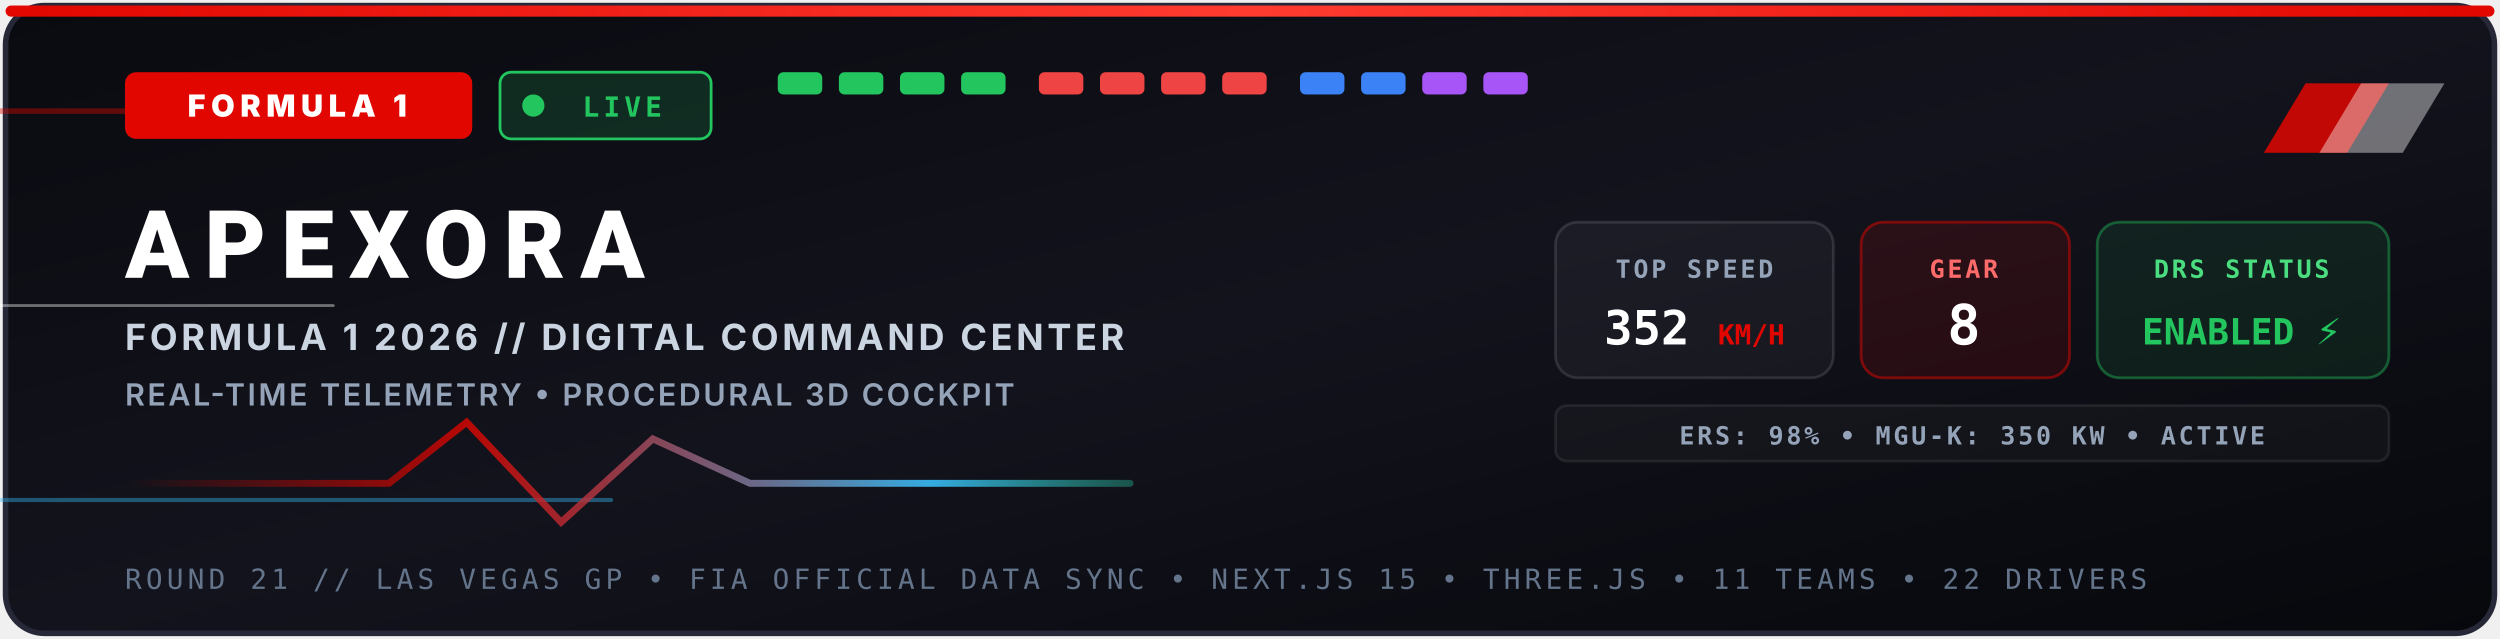
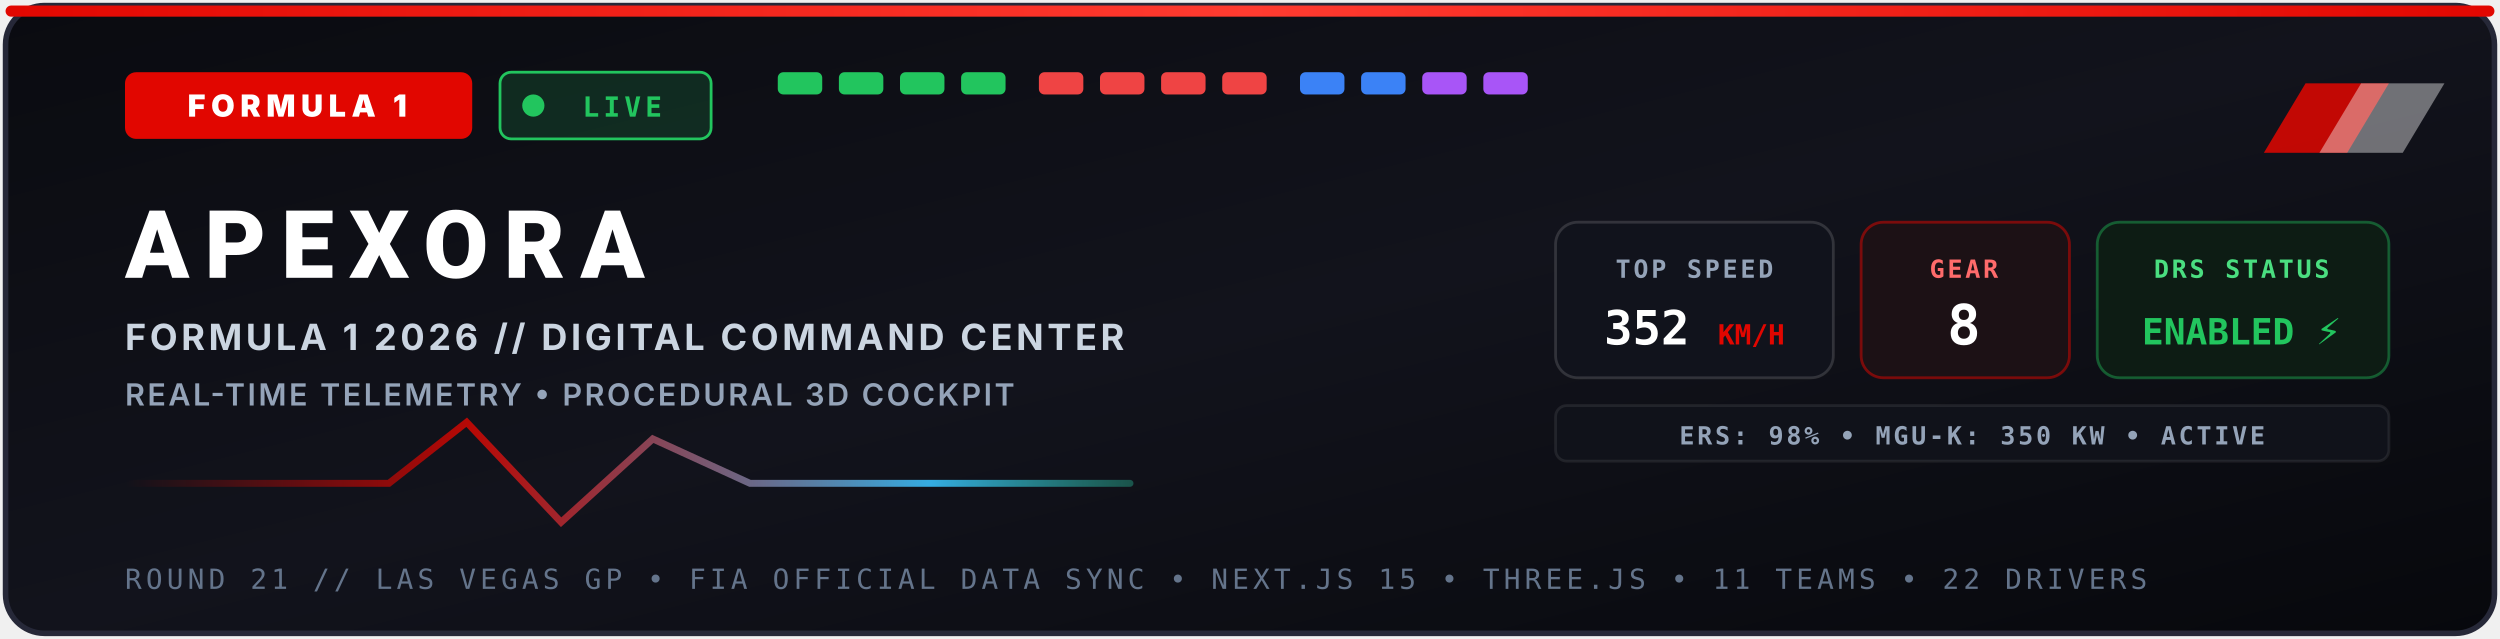
<svg xmlns="http://www.w3.org/2000/svg" viewBox="0 0 900 230" width="100%" height="230" style="background: transparent;">
  <defs>
    <linearGradient id="bg" x1="0%" y1="0%" x2="100%" y2="100%">
      <stop offset="0%" stop-color="#0a0b10" />
      <stop offset="50%" stop-color="#12131c" />
      <stop offset="100%" stop-color="#07080c" />
    </linearGradient>
    <linearGradient id="redGlow" x1="0%" y1="0%" x2="100%" y2="0%">
      <stop offset="0%" stop-color="#e10600" />
      <stop offset="50%" stop-color="#ff3b30" />
      <stop offset="100%" stop-color="#e10600" />
    </linearGradient>
    <linearGradient id="lineGrad" x1="0%" y1="0%" x2="100%" y2="0%">
      <stop offset="0%" stop-color="#e10600" stop-opacity="0" />
      <stop offset="30%" stop-color="#e10600" stop-opacity="0.8" />
      <stop offset="70%" stop-color="#38bdf8" stop-opacity="0.9" />
      <stop offset="100%" stop-color="#22c55e" stop-opacity="0" />
    </linearGradient>
    <filter id="glow" x="-20%" y="-20%" width="140%" height="140%">
      <feGaussianBlur stdDeviation="4" result="blur" />
      <feMerge>
        <feMergeNode in="blur" />
        <feMergeNode in="SourceGraphic" />
      </feMerge>
    </filter>
    <style>
      @keyframes revCycle {
        0%, 100% { fill-opacity: 0.2; }
        15% { fill-opacity: 1; }
        50% { fill-opacity: 1; }
        75% { fill-opacity: 0.3; }
      }
-       @keyframes speedDash {
-         0% { transform: translateX(-300px); opacity: 0; }
-         20% { opacity: 0.8; }
-         80% { opacity: 0.8; }
-         100% { transform: translateX(950px); opacity: 0; }
-       }
      @keyframes pulseGlow {
        0%, 100% { filter: drop-shadow(0 0 8px rgba(225, 6, 0, 0.4)); }
        50% { filter: drop-shadow(0 0 18px rgba(225, 6, 0, 0.85)); }
      }
      @keyframes telemetryFlow {
        0% { stroke-dashoffset: 400; }
        100% { stroke-dashoffset: 0; }
      }
      @keyframes shiftBlink {
        0%, 100% { opacity: 0.2; }
        50% { opacity: 1; }
      }
      .telemetry-path {
        stroke-dasharray: 400;
        animation: telemetryFlow 3s linear infinite;
      }
      .f1-brand {
        font-family: -apple-system, BlinkMacSystemFont, 'Segoe UI', Roboto, Helvetica, Arial, sans-serif;
        font-weight: 900;
        letter-spacing: 0.16em;
        animation: pulseGlow 2.5s ease-in-out infinite;
      }
-       .dash-1 { animation: speedDash 2.4s ease-in infinite; }
-       .dash-2 { animation: speedDash 3.1s ease-in infinite 0.7s; }
-       .dash-3 { animation: speedDash 2.8s ease-in infinite 1.3s; }
      .shift-light { animation: shiftBlink 0.6s infinite; }
    </style>
  </defs>
  <rect x="2" y="2" width="896" height="226" rx="14" fill="url(#bg)" stroke="#262838" stroke-width="2" />
  <rect x="2" y="2" width="896" height="4" rx="2" fill="url(#redGlow)" />
-   <g opacity="0.4">
-     <line class="dash-1" x1="0" y1="40" x2="160" y2="40" stroke="#e10600" stroke-width="2" stroke-linecap="round" />
-     <line class="dash-2" x1="0" y1="180" x2="220" y2="180" stroke="#38bdf8" stroke-width="1.5" stroke-linecap="round" />
-     <line class="dash-3" x1="0" y1="110" x2="120" y2="110" stroke="#ffffff" stroke-width="1" stroke-linecap="round" />
-   </g>
  <path d="M 830 30 L 860 30 L 845 55 L 815 55 Z" fill="#e10600" opacity="0.85" />
  <path d="M 850 30 L 880 30 L 865 55 L 835 55 Z" fill="#ffffff" opacity="0.4" />
  <g transform="translate(280, 26)">
    <rect x="0" y="0" width="16" height="8" rx="2" fill="#22c55e" style="animation: revCycle 1.6s infinite 0.1s;" />
    <rect x="22" y="0" width="16" height="8" rx="2" fill="#22c55e" style="animation: revCycle 1.6s infinite 0.2s;" />
    <rect x="44" y="0" width="16" height="8" rx="2" fill="#22c55e" style="animation: revCycle 1.6s infinite 0.3s;" />
    <rect x="66" y="0" width="16" height="8" rx="2" fill="#22c55e" style="animation: revCycle 1.6s infinite 0.4s;" />
    <rect x="94" y="0" width="16" height="8" rx="2" fill="#ef4444" style="animation: revCycle 1.6s infinite 0.5s;" />
    <rect x="116" y="0" width="16" height="8" rx="2" fill="#ef4444" style="animation: revCycle 1.6s infinite 0.6s;" />
    <rect x="138" y="0" width="16" height="8" rx="2" fill="#ef4444" style="animation: revCycle 1.6s infinite 0.7s;" />
    <rect x="160" y="0" width="16" height="8" rx="2" fill="#ef4444" style="animation: revCycle 1.6s infinite 0.8s;" />
    <rect x="188" y="0" width="16" height="8" rx="2" fill="#3b82f6" style="animation: revCycle 1.6s infinite 0.9s;" />
    <rect x="210" y="0" width="16" height="8" rx="2" fill="#3b82f6" style="animation: revCycle 1.6s infinite 1.0s;" />
    <rect x="232" y="0" width="16" height="8" rx="2" fill="#a855f7" class="shift-light" />
    <rect x="254" y="0" width="16" height="8" rx="2" fill="#a855f7" class="shift-light" />
  </g>
  <g transform="translate(45, 26)">
    <rect x="0" y="0" width="125" height="24" rx="4" fill="#e10600" />
    <text x="62" y="16" fill="#ffffff" font-family="-apple-system, sans-serif" font-size="11" font-weight="900" letter-spacing="2" text-anchor="middle">FORMULA 1</text>
  </g>
  <g transform="translate(180, 26)">
    <rect x="0" y="0" width="76" height="24" rx="4" fill="rgba(34, 197, 94, 0.16)" stroke="#22c55e" stroke-width="1" />
    <circle cx="12" cy="12" r="4" fill="#22c55e">
      <animate attributeName="opacity" values="1;0.3;1" dur="1.2s" repeatCount="indefinite" />
    </circle>
    <text x="44" y="16" fill="#22c55e" font-family="monospace" font-size="10" font-weight="800" letter-spacing="1.5" text-anchor="middle">LIVE</text>
  </g>
  <text x="45" y="100" class="f1-brand" fill="#ffffff" font-size="34">APEXORA</text>
  <text x="45" y="126" fill="#cbd5e1" font-family="-apple-system, BlinkMacSystemFont, sans-serif" font-size="13" font-weight="700" letter-spacing="0.1em">
    FORMULA 1 2026 // DIGITAL COMMAND CENTER
  </text>
  <text x="45" y="146" fill="#94a3b8" font-family="-apple-system, BlinkMacSystemFont, sans-serif" font-size="11" font-weight="600" letter-spacing="0.08em">
    REAL-TIME TELEMETRY • PROCEDURAL 3D COCKPIT
  </text>
  <path class="telemetry-path" d="M 45 174 L 140 174 L 168 152 L 202 188 L 235 158 L 270 174 L 460 174" fill="none" stroke="url(#lineGrad)" stroke-width="2.5" stroke-linecap="round" />
  <g transform="translate(560, 80)">
-     <rect x="0" y="0" width="100" height="56" rx="8" fill="rgba(255,255,255,0.04)" stroke="rgba(255,255,255,0.12)" />
+     <rect x="0" y="0" width="100" height="56" rx="8" fill="#11131c" stroke="rgba(255,255,255,0.14)" stroke-width="1" />
    <text x="50" y="20" fill="#94a3b8" font-family="monospace" font-size="9" font-weight="700" letter-spacing="1" text-anchor="middle">TOP SPEED</text>
    <text x="50" y="44" fill="#ffffff" font-family="monospace" font-size="17" font-weight="900" text-anchor="middle">352 <tspan font-size="10" fill="#e10600" font-weight="800">KM/H</tspan>
    </text>
-     <rect x="110" y="0" width="75" height="56" rx="8" fill="rgba(225,6,0,0.12)" stroke="rgba(225,6,0,0.5)" />
+     <rect x="110" y="0" width="75" height="56" rx="8" fill="#1c1115" stroke="rgba(225,6,0,0.5)" stroke-width="1" />
    <text x="147" y="20" fill="#ff6b6b" font-family="monospace" font-size="9" font-weight="700" letter-spacing="1" text-anchor="middle">GEAR</text>
    <text x="147" y="44" fill="#ffffff" font-family="monospace" font-size="20" font-weight="900" text-anchor="middle">8</text>
-     <rect x="195" y="0" width="105" height="56" rx="8" fill="rgba(34,197,94,0.1)" stroke="rgba(34,197,94,0.4)" />
+     <rect x="195" y="0" width="105" height="56" rx="8" fill="#0d1c14" stroke="rgba(34,197,94,0.4)" stroke-width="1" />
    <text x="247" y="20" fill="#4ade80" font-family="monospace" font-size="9" font-weight="700" letter-spacing="1" text-anchor="middle">DRS STATUS</text>
    <text x="247" y="44" fill="#22c55e" font-family="monospace" font-size="13" font-weight="900" text-anchor="middle">ENABLED ⚡</text>
-     <rect x="0" y="66" width="300" height="20" rx="4" fill="rgba(255,255,255,0.03)" stroke="rgba(255,255,255,0.08)" />
+     <rect x="0" y="66" width="300" height="20" rx="4" fill="#10121a" stroke="rgba(255,255,255,0.08)" stroke-width="1" />
    <text x="150" y="80" fill="#94a3b8" font-family="monospace" font-size="9" font-weight="700" letter-spacing="1" text-anchor="middle">ERS: 98% • MGU-K: 350 KW • ACTIVE</text>
  </g>
  <g transform="translate(45, 212)">
    <text fill="#64748b" font-family="monospace" font-size="10" letter-spacing="1.5">
      ROUND 21 // LAS VEGAS GP • FIA OFFICIAL DATA SYNC • NEXT.JS 15 • THREE.JS • 11 TEAMS • 22 DRIVERS
    </text>
  </g>
</svg>
